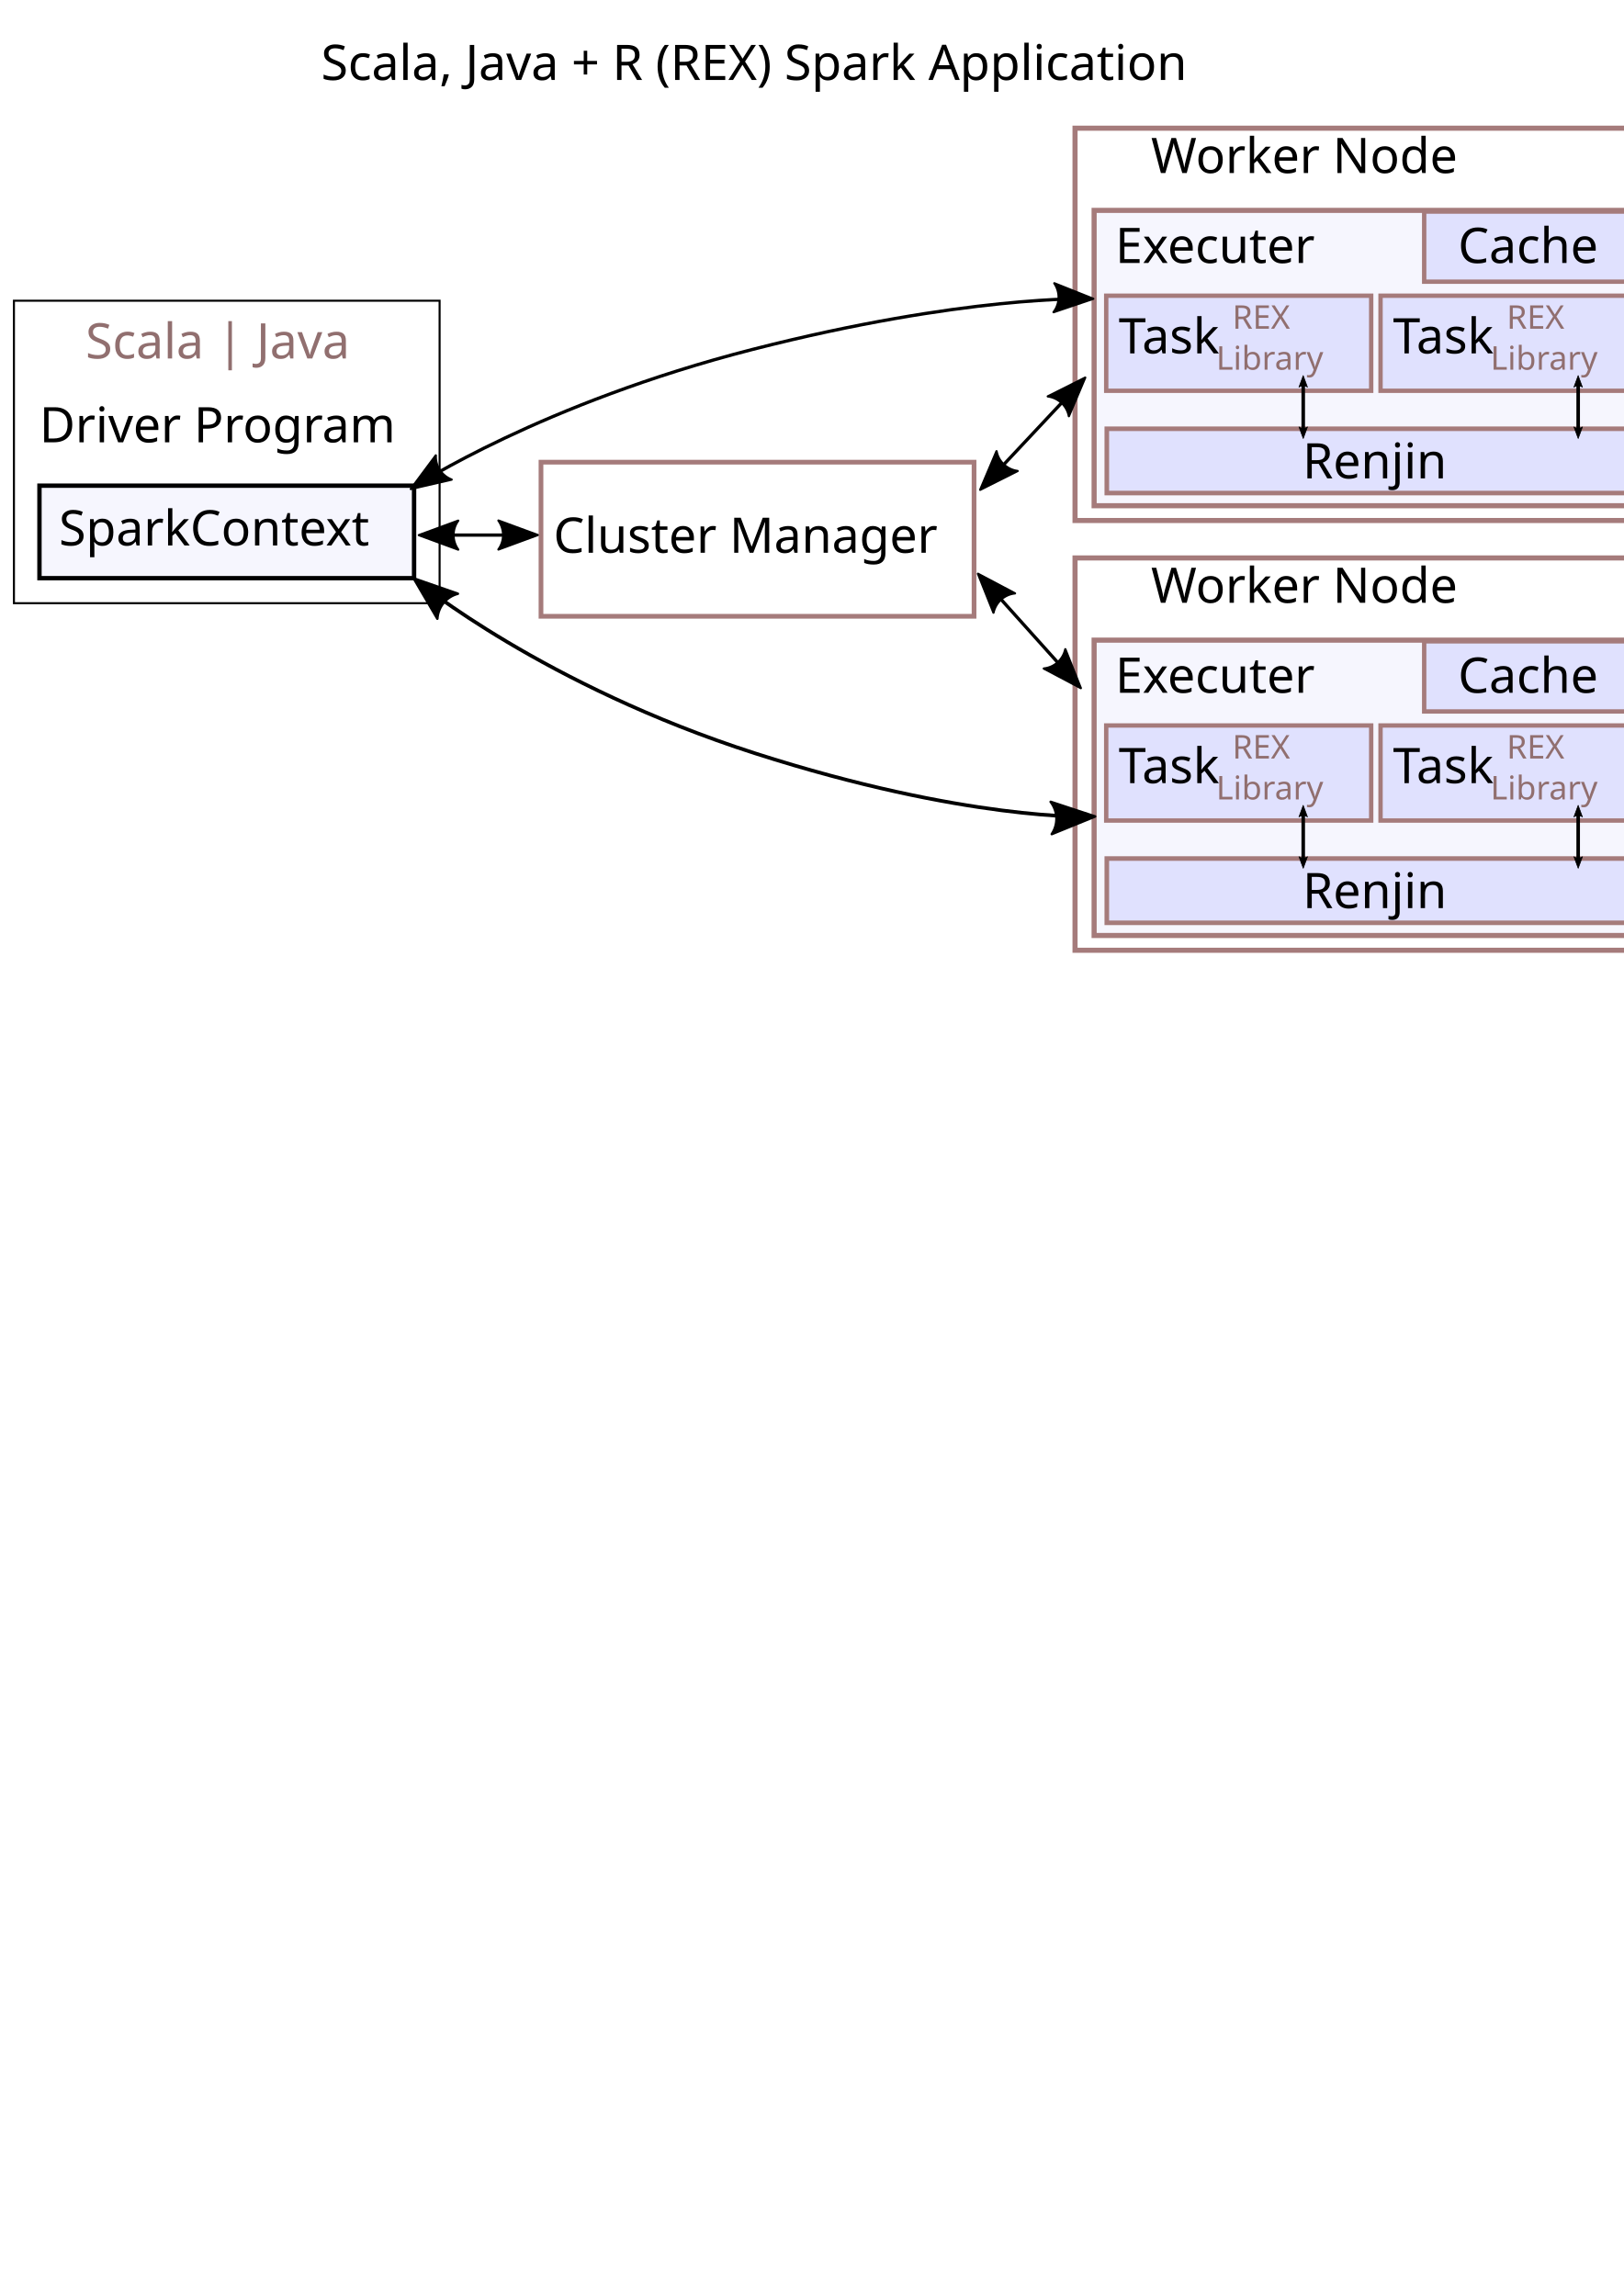
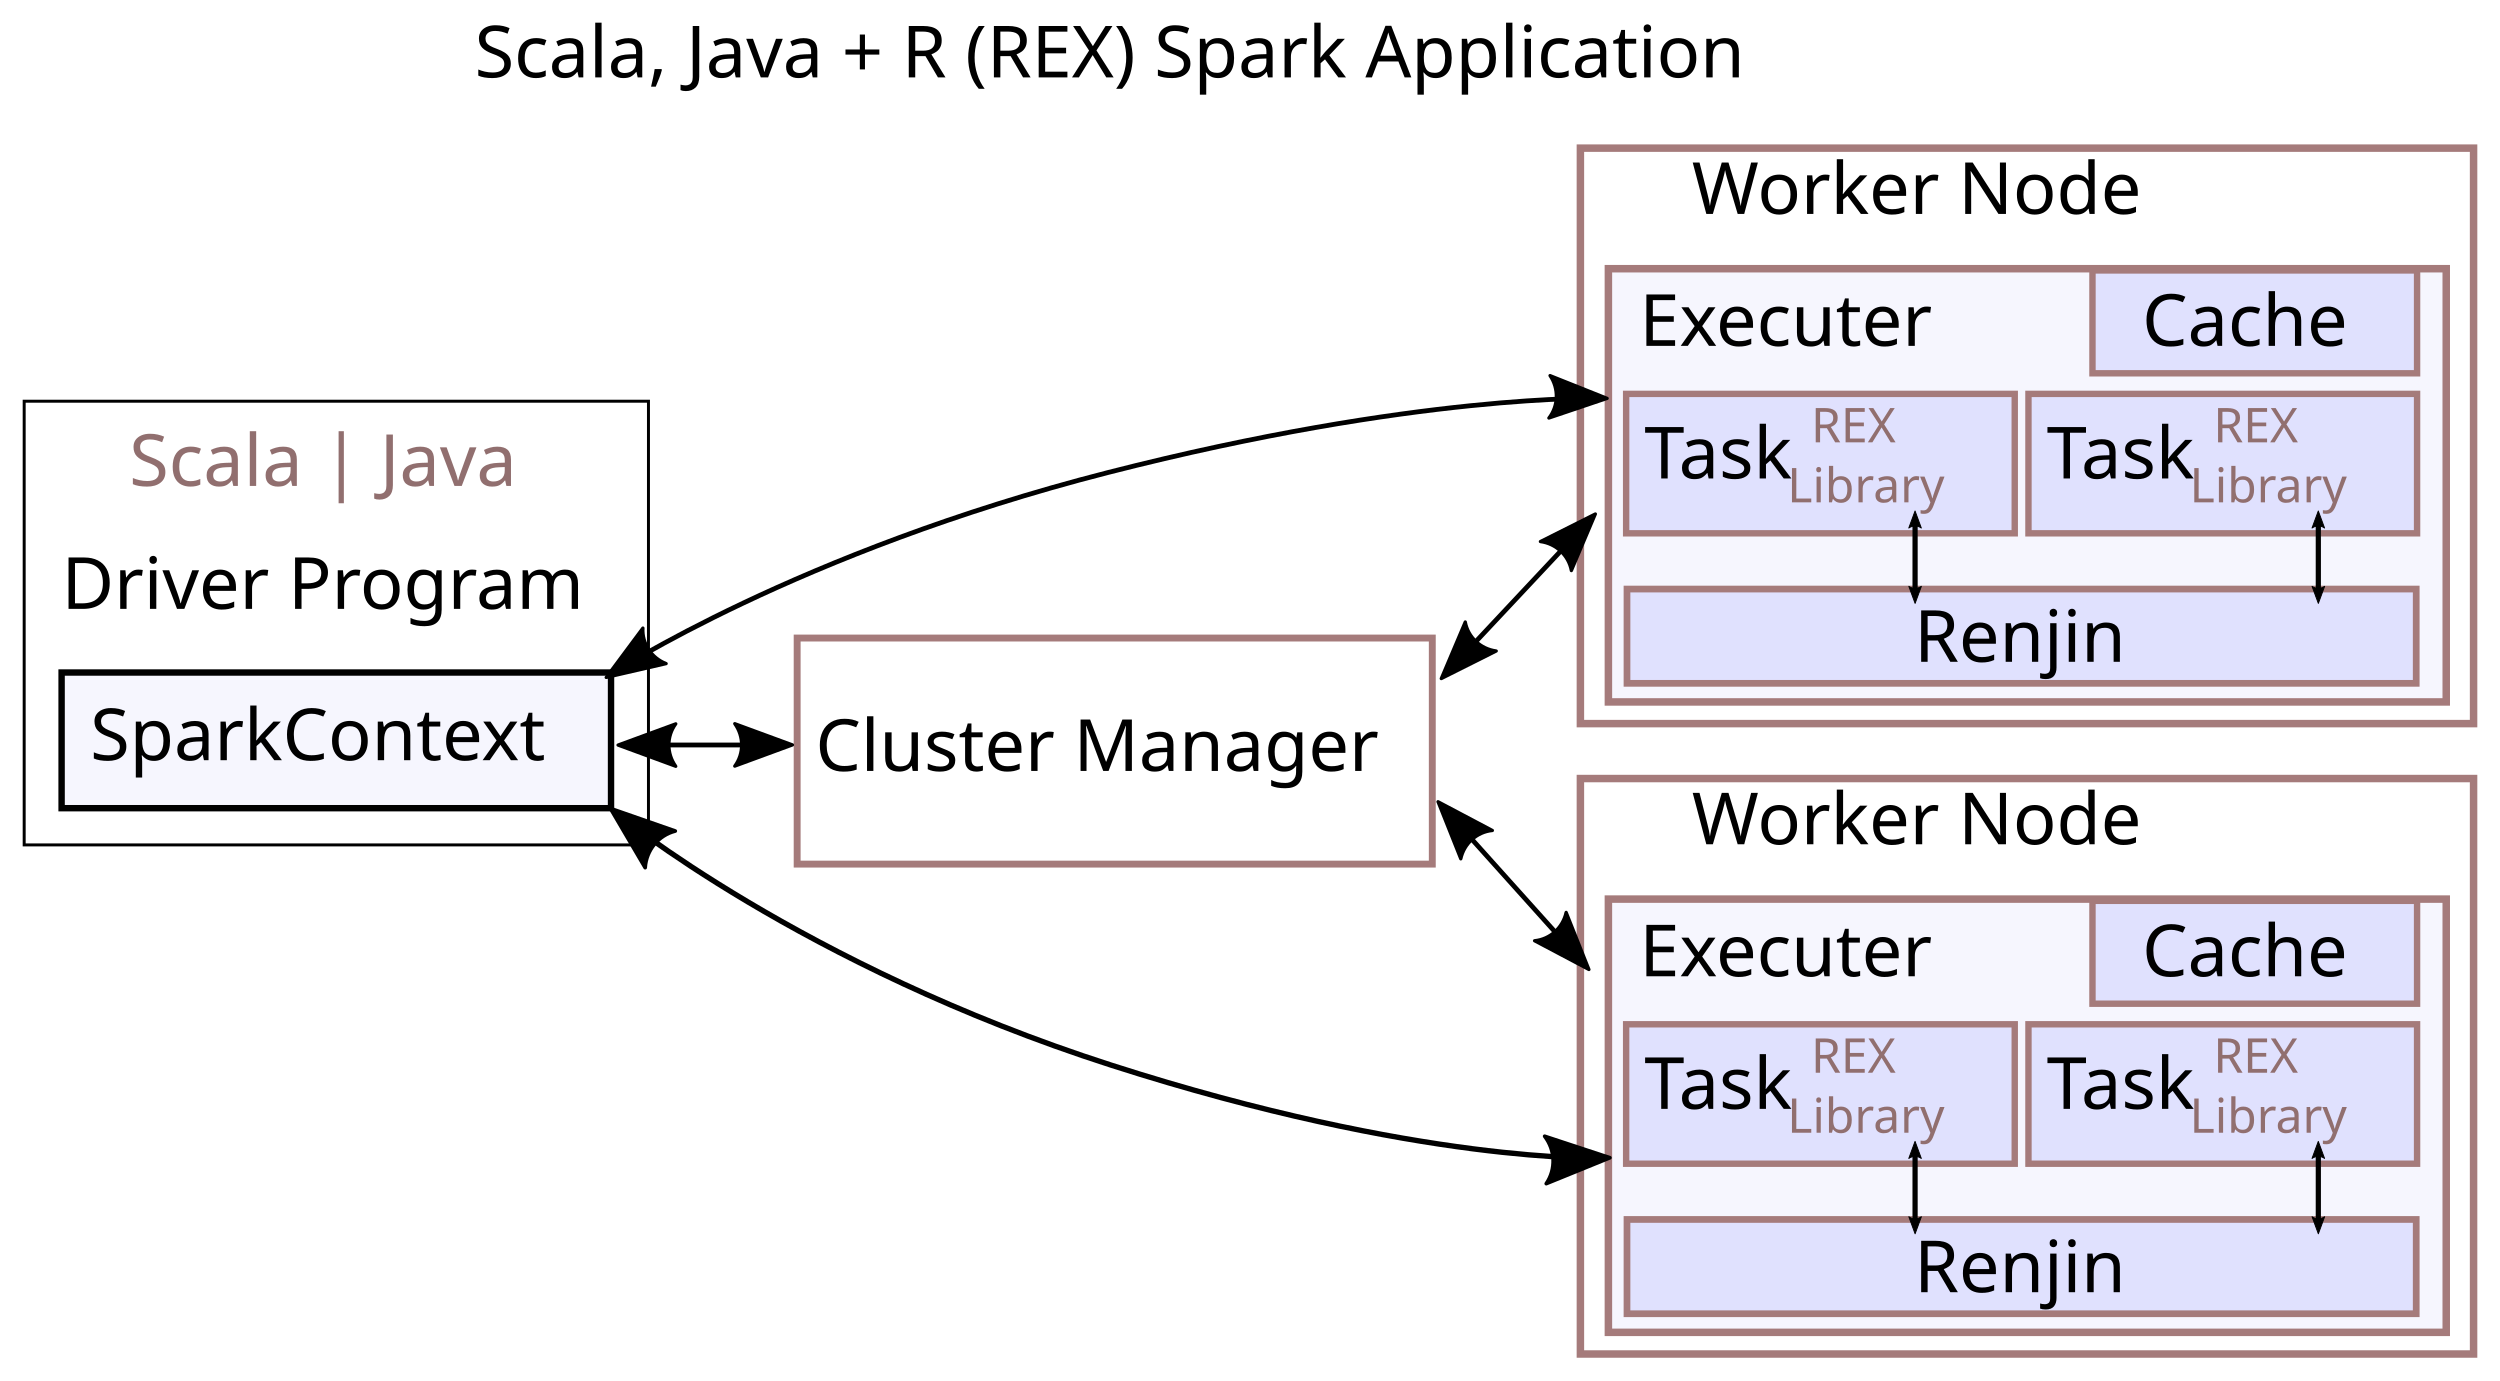
- <svg xmlns="http://www.w3.org/2000/svg" width="210mm" height="297mm" viewBox="0 0 744.094 1052.362" id="svg2" version="1.1">
+ <svg xmlns="http://www.w3.org/2000/svg" width="220.462mm" height="121.733mm" viewBox="0 0 781.163 431.338" id="svg2" version="1.1">
  <defs id="defs4">
-     <marker style="overflow:visible;" id="marker27650" refX="0.0" refY="0.0" orient="auto">
-       <path transform="scale(0.3) rotate(180) translate(-2.3,0)" d="M 8.719,4.034 L -2.207,0.016 L 8.719,-4.002 C 6.973,-1.63 6.983,1.616 8.719,4.034 z " style="fill-rule:evenodd;stroke-width:0.625;stroke-linejoin:round;stroke:#000000;stroke-opacity:1;fill:#000000;fill-opacity:1" id="path27652" />
+     <marker style="overflow:visible" id="marker27650" refX="0" refY="0" orient="auto">
+       <path transform="matrix(-0.3,0,0,-0.3,0.69,0)" d="M 8.719,4.034 -2.207,0.016 8.719,-4.002 c -1.745,2.372 -1.735,5.617 -6e-7,8.035 z" style="fill:#000000;fill-opacity:1;fill-rule:evenodd;stroke:#000000;stroke-width:0.625;stroke-linejoin:round;stroke-opacity:1" id="path27652" />
    </marker>
-     <marker style="overflow:visible" id="marker27514" refX="0.0" refY="0.0" orient="auto">
-       <path transform="scale(0.3) translate(-2.3,0)" d="M 8.719,4.034 L -2.207,0.016 L 8.719,-4.002 C 6.973,-1.63 6.983,1.616 8.719,4.034 z " style="fill-rule:evenodd;stroke-width:0.625;stroke-linejoin:round;stroke:#000000;stroke-opacity:1;fill:#000000;fill-opacity:1" id="path27516" />
+     <marker style="overflow:visible" id="marker27514" refX="0" refY="0" orient="auto">
+       <path transform="matrix(0.3,0,0,0.3,-0.69,0)" d="M 8.719,4.034 -2.207,0.016 8.719,-4.002 c -1.745,2.372 -1.735,5.617 -6e-7,8.035 z" style="fill:#000000;fill-opacity:1;fill-rule:evenodd;stroke:#000000;stroke-width:0.625;stroke-linejoin:round;stroke-opacity:1" id="path27516" />
    </marker>
-     <marker style="overflow:visible;" id="marker26246" refX="0.0" refY="0.0" orient="auto">
-       <path transform="scale(1.1) rotate(180) translate(1,0)" d="M 8.719,4.034 L -2.207,0.016 L 8.719,-4.002 C 6.973,-1.63 6.983,1.616 8.719,4.034 z " style="fill-rule:evenodd;stroke-width:0.625;stroke-linejoin:round;stroke:#000000;stroke-opacity:1;fill:#000000;fill-opacity:1" id="path26248" />
+     <marker style="overflow:visible" id="marker26246" refX="0" refY="0" orient="auto">
+       <path transform="matrix(-1.1,0,0,-1.1,-1.1,0)" d="M 8.719,4.034 -2.207,0.016 8.719,-4.002 c -1.745,2.372 -1.735,5.617 -6e-7,8.035 z" style="fill:#000000;fill-opacity:1;fill-rule:evenodd;stroke:#000000;stroke-width:0.625;stroke-linejoin:round;stroke-opacity:1" id="path26248" />
    </marker>
-     <marker style="overflow:visible" id="marker26110" refX="0.0" refY="0.0" orient="auto">
-       <path transform="scale(1.1) translate(1,0)" d="M 8.719,4.034 L -2.207,0.016 L 8.719,-4.002 C 6.973,-1.63 6.983,1.616 8.719,4.034 z " style="fill-rule:evenodd;stroke-width:0.625;stroke-linejoin:round;stroke:#000000;stroke-opacity:1;fill:#000000;fill-opacity:1" id="path26112" />
+     <marker style="overflow:visible" id="marker26110" refX="0" refY="0" orient="auto">
+       <path transform="matrix(1.1,0,0,1.1,1.1,0)" d="M 8.719,4.034 -2.207,0.016 8.719,-4.002 c -1.745,2.372 -1.735,5.617 -6e-7,8.035 z" style="fill:#000000;fill-opacity:1;fill-rule:evenodd;stroke:#000000;stroke-width:0.625;stroke-linejoin:round;stroke-opacity:1" id="path26112" />
    </marker>
-     <marker style="overflow:visible;" id="marker25222" refX="0.0" refY="0.0" orient="auto">
-       <path transform="scale(1.1) rotate(180) translate(1,0)" d="M 8.719,4.034 L -2.207,0.016 L 8.719,-4.002 C 6.973,-1.63 6.983,1.616 8.719,4.034 z " style="fill-rule:evenodd;stroke-width:0.625;stroke-linejoin:round;stroke:#000000;stroke-opacity:1;fill:#000000;fill-opacity:1" id="path25224" />
+     <marker style="overflow:visible" id="marker25222" refX="0" refY="0" orient="auto">
+       <path transform="matrix(-1.1,0,0,-1.1,-1.1,0)" d="M 8.719,4.034 -2.207,0.016 8.719,-4.002 c -1.745,2.372 -1.735,5.617 -6e-7,8.035 z" style="fill:#000000;fill-opacity:1;fill-rule:evenodd;stroke:#000000;stroke-width:0.625;stroke-linejoin:round;stroke-opacity:1" id="path25224" />
    </marker>
-     <marker style="overflow:visible" id="marker25098" refX="0.0" refY="0.0" orient="auto">
-       <path transform="scale(1.1) translate(1,0)" d="M 8.719,4.034 L -2.207,0.016 L 8.719,-4.002 C 6.973,-1.63 6.983,1.616 8.719,4.034 z " style="fill-rule:evenodd;stroke-width:0.625;stroke-linejoin:round;stroke:#000000;stroke-opacity:1;fill:#000000;fill-opacity:1" id="path25100" />
+     <marker style="overflow:visible" id="marker25098" refX="0" refY="0" orient="auto">
+       <path transform="matrix(1.1,0,0,1.1,1.1,0)" d="M 8.719,4.034 -2.207,0.016 8.719,-4.002 c -1.745,2.372 -1.735,5.617 -6e-7,8.035 z" style="fill:#000000;fill-opacity:1;fill-rule:evenodd;stroke:#000000;stroke-width:0.625;stroke-linejoin:round;stroke-opacity:1" id="path25100" />
    </marker>
-     <marker orient="auto" refY="0.0" refX="0.0" id="marker17070" style="overflow:visible;">
-       <path id="path17072" style="fill-rule:evenodd;stroke-width:0.625;stroke-linejoin:round;stroke:#000000;stroke-opacity:1;fill:#000000;fill-opacity:1" d="M 8.719,4.034 L -2.207,0.016 L 8.719,-4.002 C 6.973,-1.63 6.983,1.616 8.719,4.034 z " transform="scale(1.1) rotate(180) translate(1,0)" />
+     <marker orient="auto" refY="0" refX="0" id="marker17070" style="overflow:visible">
+       <path id="path17072" style="fill:#000000;fill-opacity:1;fill-rule:evenodd;stroke:#000000;stroke-width:0.625;stroke-linejoin:round;stroke-opacity:1" d="M 8.719,4.034 -2.207,0.016 8.719,-4.002 c -1.745,2.372 -1.735,5.617 -6e-7,8.035 z" transform="matrix(-1.1,0,0,-1.1,-1.1,0)" />
    </marker>
-     <marker orient="auto" refY="0.0" refX="0.0" id="marker16958" style="overflow:visible">
-       <path id="path16960" style="fill-rule:evenodd;stroke-width:0.625;stroke-linejoin:round;stroke:#000000;stroke-opacity:1;fill:#000000;fill-opacity:1" d="M 8.719,4.034 L -2.207,0.016 L 8.719,-4.002 C 6.973,-1.63 6.983,1.616 8.719,4.034 z " transform="scale(1.1) translate(1,0)" />
+     <marker orient="auto" refY="0" refX="0" id="marker16958" style="overflow:visible">
+       <path id="path16960" style="fill:#000000;fill-opacity:1;fill-rule:evenodd;stroke:#000000;stroke-width:0.625;stroke-linejoin:round;stroke-opacity:1" d="M 8.719,4.034 -2.207,0.016 8.719,-4.002 c -1.745,2.372 -1.735,5.617 -6e-7,8.035 z" transform="matrix(1.1,0,0,1.1,1.1,0)" />
    </marker>
-     <marker style="overflow:visible;" id="marker15638" refX="0.0" refY="0.0" orient="auto">
-       <path transform="scale(1.1) rotate(180) translate(1,0)" d="M 8.719,4.034 L -2.207,0.016 L 8.719,-4.002 C 6.973,-1.63 6.983,1.616 8.719,4.034 z " style="fill-rule:evenodd;stroke-width:0.625;stroke-linejoin:round;stroke:#000000;stroke-opacity:1;fill:#000000;fill-opacity:1" id="path15640" />
+     <marker style="overflow:visible" id="marker15638" refX="0" refY="0" orient="auto">
+       <path transform="matrix(-1.1,0,0,-1.1,-1.1,0)" d="M 8.719,4.034 -2.207,0.016 8.719,-4.002 c -1.745,2.372 -1.735,5.617 -6e-7,8.035 z" style="fill:#000000;fill-opacity:1;fill-rule:evenodd;stroke:#000000;stroke-width:0.625;stroke-linejoin:round;stroke-opacity:1" id="path15640" />
    </marker>
-     <marker style="overflow:visible" id="marker15538" refX="0.0" refY="0.0" orient="auto">
-       <path transform="scale(1.1) translate(1,0)" d="M 8.719,4.034 L -2.207,0.016 L 8.719,-4.002 C 6.973,-1.63 6.983,1.616 8.719,4.034 z " style="fill-rule:evenodd;stroke-width:0.625;stroke-linejoin:round;stroke:#000000;stroke-opacity:1;fill:#000000;fill-opacity:1" id="path15540" />
+     <marker style="overflow:visible" id="marker15538" refX="0" refY="0" orient="auto">
+       <path transform="matrix(1.1,0,0,1.1,1.1,0)" d="M 8.719,4.034 -2.207,0.016 8.719,-4.002 c -1.745,2.372 -1.735,5.617 -6e-7,8.035 z" style="fill:#000000;fill-opacity:1;fill-rule:evenodd;stroke:#000000;stroke-width:0.625;stroke-linejoin:round;stroke-opacity:1" id="path15540" />
    </marker>
-     <marker orient="auto" refY="0.0" refX="0.0" id="Arrow2Lend" style="overflow:visible;">
-       <path id="path8233" style="fill-rule:evenodd;stroke-width:0.625;stroke-linejoin:round;stroke:#000000;stroke-opacity:1;fill:#000000;fill-opacity:1" d="M 8.719,4.034 L -2.207,0.016 L 8.719,-4.002 C 6.973,-1.63 6.983,1.616 8.719,4.034 z " transform="scale(1.1) rotate(180) translate(1,0)" />
+     <marker orient="auto" refY="0" refX="0" id="Arrow2Lend" style="overflow:visible">
+       <path id="path8233" style="fill:#000000;fill-opacity:1;fill-rule:evenodd;stroke:#000000;stroke-width:0.625;stroke-linejoin:round;stroke-opacity:1" d="M 8.719,4.034 -2.207,0.016 8.719,-4.002 c -1.745,2.372 -1.735,5.617 -6e-7,8.035 z" transform="matrix(-1.1,0,0,-1.1,-1.1,0)" />
    </marker>
-     <marker orient="auto" refY="0.0" refX="0.0" id="Arrow2Lstart" style="overflow:visible">
-       <path id="path8230" style="fill-rule:evenodd;stroke-width:0.625;stroke-linejoin:round;stroke:#000000;stroke-opacity:1;fill:#000000;fill-opacity:1" d="M 8.719,4.034 L -2.207,0.016 L 8.719,-4.002 C 6.973,-1.63 6.983,1.616 8.719,4.034 z " transform="scale(1.1) translate(1,0)" />
+     <marker orient="auto" refY="0" refX="0" id="Arrow2Lstart" style="overflow:visible">
+       <path id="path8230" style="fill:#000000;fill-opacity:1;fill-rule:evenodd;stroke:#000000;stroke-width:0.625;stroke-linejoin:round;stroke-opacity:1" d="M 8.719,4.034 -2.207,0.016 8.719,-4.002 c -1.745,2.372 -1.735,5.617 -6e-7,8.035 z" transform="matrix(1.1,0,0,1.1,1.1,0)" />
    </marker>
-     <marker orient="auto" refY="0.0" refX="0.0" id="Arrow2Send" style="overflow:visible;">
-       <path id="path8245" style="fill-rule:evenodd;stroke-width:0.625;stroke-linejoin:round;" d="M 8.719,4.034 L -2.207,0.016 L 8.719,-4.002 C 6.973,-1.63 6.983,1.616 8.719,4.034 z " transform="scale(0.3) rotate(180) translate(-2.3,0)" />
+     <marker orient="auto" refY="0" refX="0" id="Arrow2Send" style="overflow:visible">
+       <path id="path8245" style="fill-rule:evenodd;stroke-width:0.625;stroke-linejoin:round" d="M 8.719,4.034 -2.207,0.016 8.719,-4.002 c -1.745,2.372 -1.735,5.617 -6e-7,8.035 z" transform="matrix(-0.3,0,0,-0.3,0.69,0)" />
    </marker>
-     <marker orient="auto" refY="0.0" refX="0.0" id="Arrow2Sstart" style="overflow:visible">
-       <path id="path8242" style="fill-rule:evenodd;stroke-width:0.625;stroke-linejoin:round" d="M 8.719,4.034 L -2.207,0.016 L 8.719,-4.002 C 6.973,-1.63 6.983,1.616 8.719,4.034 z " transform="scale(0.3) translate(-2.3,0)" />
+     <marker orient="auto" refY="0" refX="0" id="Arrow2Sstart" style="overflow:visible">
+       <path id="path8242" style="fill-rule:evenodd;stroke-width:0.625;stroke-linejoin:round" d="M 8.719,4.034 -2.207,0.016 8.719,-4.002 c -1.745,2.372 -1.735,5.617 -6e-7,8.035 z" transform="matrix(0.3,0,0,0.3,-0.69,0)" />
    </marker>
-     <marker orient="auto" refY="0.0" refX="0.0" id="marker10686" style="overflow:visible;">
-       <path id="path10688" style="fill-rule:evenodd;stroke-width:0.625;stroke-linejoin:round;stroke:#000000;stroke-opacity:1;fill:#000000;fill-opacity:1" d="M 8.719,4.034 L -2.207,0.016 L 8.719,-4.002 C 6.973,-1.63 6.983,1.616 8.719,4.034 z " transform="scale(0.3) rotate(180) translate(-2.3,0)" />
+     <marker orient="auto" refY="0" refX="0" id="marker10686" style="overflow:visible">
+       <path id="path10688" style="fill:#000000;fill-opacity:1;fill-rule:evenodd;stroke:#000000;stroke-width:0.625;stroke-linejoin:round;stroke-opacity:1" d="M 8.719,4.034 -2.207,0.016 8.719,-4.002 c -1.745,2.372 -1.735,5.617 -6e-7,8.035 z" transform="matrix(-0.3,0,0,-0.3,0.69,0)" />
    </marker>
-     <marker orient="auto" refY="0.0" refX="0.0" id="marker10622" style="overflow:visible">
-       <path id="path10624" style="fill-rule:evenodd;stroke-width:0.625;stroke-linejoin:round;stroke:#000000;stroke-opacity:1;fill:#000000;fill-opacity:1" d="M 8.719,4.034 L -2.207,0.016 L 8.719,-4.002 C 6.973,-1.63 6.983,1.616 8.719,4.034 z " transform="scale(0.3) translate(-2.3,0)" />
+     <marker orient="auto" refY="0" refX="0" id="marker10622" style="overflow:visible">
+       <path id="path10624" style="fill:#000000;fill-opacity:1;fill-rule:evenodd;stroke:#000000;stroke-width:0.625;stroke-linejoin:round;stroke-opacity:1" d="M 8.719,4.034 -2.207,0.016 8.719,-4.002 c -1.745,2.372 -1.735,5.617 -6e-7,8.035 z" transform="matrix(0.3,0,0,0.3,-0.69,0)" />
    </marker>
-     <marker style="overflow:visible;" id="marker8882" refX="0.0" refY="0.0" orient="auto">
-       <path transform="scale(0.3) rotate(180) translate(-2.3,0)" d="M 8.719,4.034 L -2.207,0.016 L 8.719,-4.002 C 6.973,-1.63 6.983,1.616 8.719,4.034 z " style="fill-rule:evenodd;stroke-width:0.625;stroke-linejoin:round;stroke:#000000;stroke-opacity:1;fill:#000000;fill-opacity:1" id="path8884" />
+     <marker style="overflow:visible" id="marker8882" refX="0" refY="0" orient="auto">
+       <path transform="matrix(-0.3,0,0,-0.3,0.69,0)" d="M 8.719,4.034 -2.207,0.016 8.719,-4.002 c -1.745,2.372 -1.735,5.617 -6e-7,8.035 z" style="fill:#000000;fill-opacity:1;fill-rule:evenodd;stroke:#000000;stroke-width:0.625;stroke-linejoin:round;stroke-opacity:1" id="path8884" />
    </marker>
-     <marker style="overflow:visible" id="marker8830" refX="0.0" refY="0.0" orient="auto">
-       <path transform="scale(0.3) translate(-2.3,0)" d="M 8.719,4.034 L -2.207,0.016 L 8.719,-4.002 C 6.973,-1.63 6.983,1.616 8.719,4.034 z " style="fill-rule:evenodd;stroke-width:0.625;stroke-linejoin:round;stroke:#000000;stroke-opacity:1;fill:#000000;fill-opacity:1" id="path8832" />
+     <marker style="overflow:visible" id="marker8830" refX="0" refY="0" orient="auto">
+       <path transform="matrix(0.3,0,0,0.3,-0.69,0)" d="M 8.719,4.034 -2.207,0.016 8.719,-4.002 c -1.745,2.372 -1.735,5.617 -6e-7,8.035 z" style="fill:#000000;fill-opacity:1;fill-rule:evenodd;stroke:#000000;stroke-width:0.625;stroke-linejoin:round;stroke-opacity:1" id="path8832" />
    </marker>
-     <marker orient="auto" refY="0.0" refX="0.0" id="Arrow2Mend" style="overflow:visible;">
-       <path id="path8239" style="fill-rule:evenodd;stroke-width:0.625;stroke-linejoin:round;stroke:#000000;stroke-opacity:1;fill:#000000;fill-opacity:1" d="M 8.719,4.034 L -2.207,0.016 L 8.719,-4.002 C 6.973,-1.63 6.983,1.616 8.719,4.034 z " transform="scale(0.6) rotate(180) translate(0,0)" />
+     <marker orient="auto" refY="0" refX="0" id="Arrow2Mend" style="overflow:visible">
+       <path id="path8239" style="fill:#000000;fill-opacity:1;fill-rule:evenodd;stroke:#000000;stroke-width:0.625;stroke-linejoin:round;stroke-opacity:1" d="M 8.719,4.034 -2.207,0.016 8.719,-4.002 c -1.745,2.372 -1.735,5.617 -6e-7,8.035 z" transform="scale(-0.6,-0.6)" />
    </marker>
-     <marker orient="auto" refY="0.0" refX="0.0" id="Arrow2Mstart" style="overflow:visible">
-       <path id="path8236" style="fill-rule:evenodd;stroke-width:0.625;stroke-linejoin:round;stroke:#000000;stroke-opacity:1;fill:#000000;fill-opacity:1" d="M 8.719,4.034 L -2.207,0.016 L 8.719,-4.002 C 6.973,-1.63 6.983,1.616 8.719,4.034 z " transform="scale(0.6) translate(0,0)" />
+     <marker orient="auto" refY="0" refX="0" id="Arrow2Mstart" style="overflow:visible">
+       <path id="path8236" style="fill:#000000;fill-opacity:1;fill-rule:evenodd;stroke:#000000;stroke-width:0.625;stroke-linejoin:round;stroke-opacity:1" d="M 8.719,4.034 -2.207,0.016 8.719,-4.002 c -1.745,2.372 -1.735,5.617 -6e-7,8.035 z" transform="scale(0.6,0.6)" />
    </marker>
-     <marker orient="auto" refY="0.0" refX="0.0" id="Arrow1Lend" style="overflow:visible;">
-       <path id="path8215" d="M 0.0,0.0 L 5.0,-5.0 L -12.5,0.0 L 5.0,5.0 L 0.0,0.0 z " style="fill-rule:evenodd;stroke:#000000;stroke-width:1pt;stroke-opacity:1;fill:#000000;fill-opacity:1" transform="scale(0.8) rotate(180) translate(12.5,0)" />
+     <marker orient="auto" refY="0" refX="0" id="Arrow1Lend" style="overflow:visible">
+       <path id="path8215" d="M 0,0 5,-5 -12.5,0 5,5 0,0 Z" style="fill:#000000;fill-opacity:1;fill-rule:evenodd;stroke:#000000;stroke-width:1pt;stroke-opacity:1" transform="matrix(-0.8,0,0,-0.8,-10,0)" />
    </marker>
-     <marker orient="auto" refY="0.0" refX="0.0" id="Arrow1Lstart" style="overflow:visible">
-       <path id="path8212" d="M 0.0,0.0 L 5.0,-5.0 L -12.5,0.0 L 5.0,5.0 L 0.0,0.0 z " style="fill-rule:evenodd;stroke:#000000;stroke-width:1pt;stroke-opacity:1;fill:#000000;fill-opacity:1" transform="scale(0.8) translate(12.5,0)" />
+     <marker orient="auto" refY="0" refX="0" id="Arrow1Lstart" style="overflow:visible">
+       <path id="path8212" d="M 0,0 5,-5 -12.5,0 5,5 0,0 Z" style="fill:#000000;fill-opacity:1;fill-rule:evenodd;stroke:#000000;stroke-width:1pt;stroke-opacity:1" transform="matrix(0.8,0,0,0.8,10,0)" />
    </marker>
  </defs>
-   <g id="layer1">
+   <g id="layer1" transform="translate(1.165228,-12.46658)">
    <g id="g27862">
      <rect y="137.832" x="6.387" height="138.64" width="195.069" id="rect8086" style="opacity:1;fill:none;fill-opacity:1;stroke:#000000;stroke-width:0.931;stroke-miterlimit:4;stroke-dasharray:none;stroke-dashoffset:0;stroke-opacity:1" />
      <text id="text8088" y="164.295" x="39.212" style="font-style:normal;font-variant:normal;font-weight:normal;font-stretch:normal;font-size:22.5px;line-height:125%;font-family:Sans;-inkscape-font-specification:'Sans, Normal';text-align:start;letter-spacing:0px;word-spacing:0px;writing-mode:lr-tb;text-anchor:start;fill:#916f6f;fill-opacity:1;stroke:none;stroke-width:1px;stroke-linecap:butt;stroke-linejoin:miter;stroke-opacity:1" xml:space="preserve">
        <tspan y="164.295" x="39.212" id="tspan8090">Scala | Java</tspan>
      </text>
      <text xml:space="preserve" style="font-style:normal;font-variant:normal;font-weight:normal;font-stretch:normal;font-size:22.5px;line-height:125%;font-family:Sans;-inkscape-font-specification:'Sans, Normal';text-align:start;letter-spacing:0px;word-spacing:0px;writing-mode:lr-tb;text-anchor:start;fill:#000000;fill-opacity:1;stroke:none;stroke-width:1px;stroke-linecap:butt;stroke-linejoin:miter;stroke-opacity:1" x="18.063" y="202.724" id="text8092">
        <tspan id="tspan8094" x="18.063" y="202.724">Driver Program</tspan>
      </text>
      <rect y="222.606" x="18.082" height="42.393" width="171.678" id="rect8096" style="opacity:1;fill:#e0e1fe;fill-opacity:0.294;stroke:#000000;stroke-width:2;stroke-miterlimit:4;stroke-dasharray:none;stroke-dashoffset:0;stroke-opacity:1" />
      <text id="text8098" y="250.009" x="27.012" style="font-style:normal;font-variant:normal;font-weight:normal;font-stretch:normal;font-size:22.5px;line-height:125%;font-family:Sans;-inkscape-font-specification:'Sans, Normal';text-align:start;letter-spacing:0px;word-spacing:0px;writing-mode:lr-tb;text-anchor:start;fill:#000000;fill-opacity:1;stroke:none;stroke-width:1px;stroke-linecap:butt;stroke-linejoin:miter;stroke-opacity:1" xml:space="preserve">
        <tspan y="250.009" x="27.012" id="tspan8100">SparkContext</tspan>
      </text>
      <rect y="211.833" x="247.918" height="70.639" width="198.457" id="rect8110" style="opacity:1;fill:none;fill-opacity:1;stroke:#a57b7b;stroke-width:2.156;stroke-miterlimit:4;stroke-dasharray:none;stroke-dashoffset:0;stroke-opacity:1" />
      <text id="text8112" y="253.36" x="253.626" style="font-style:normal;font-variant:normal;font-weight:normal;font-stretch:normal;font-size:22.5px;line-height:125%;font-family:Sans;-inkscape-font-specification:'Sans, Normal';text-align:start;letter-spacing:0px;word-spacing:0px;writing-mode:lr-tb;text-anchor:start;fill:#000000;fill-opacity:1;stroke:none;stroke-width:2;stroke-linecap:butt;stroke-linejoin:miter;stroke-miterlimit:4;stroke-dasharray:none;stroke-opacity:1" xml:space="preserve">
        <tspan y="253.36" x="253.626" id="tspan8114">Cluster Manager</tspan>
      </text>
      <rect y="58.755" x="492.654" height="179.816" width="279.089" id="rect8116" style="opacity:1;fill:none;fill-opacity:1;stroke:#a57b7b;stroke-width:2.336;stroke-miterlimit:4;stroke-dasharray:none;stroke-dashoffset:0;stroke-opacity:1" />
      <text id="text8132" y="79.301" x="527.486" style="font-style:normal;font-variant:normal;font-weight:normal;font-stretch:normal;font-size:22.5px;line-height:125%;font-family:Sans;-inkscape-font-specification:'Sans, Normal';text-align:start;letter-spacing:0px;word-spacing:0px;writing-mode:lr-tb;text-anchor:start;fill:#000000;fill-opacity:1;stroke:none;stroke-width:1px;stroke-linecap:butt;stroke-linejoin:miter;stroke-opacity:1" xml:space="preserve">
        <tspan y="79.301" x="527.486" id="tspan8134">Worker Node</tspan>
      </text>
      <rect y="96.426" x="501.401" height="135.372" width="261.8" id="rect8118" style="opacity:1;fill:#e0e1fe;fill-opacity:0.294;stroke:#a57b7b;stroke-width:2.343;stroke-miterlimit:4;stroke-dasharray:none;stroke-dashoffset:0;stroke-opacity:1" />
      <rect y="96.969" x="652.659" height="32.143" width="101.429" id="rect8120" style="opacity:1;fill:#e0e1fe;fill-opacity:1;stroke:#a57b7b;stroke-width:2;stroke-miterlimit:4;stroke-dasharray:none;stroke-dashoffset:0;stroke-opacity:1" />
      <rect style="opacity:1;fill:#e0e1fe;fill-opacity:1;stroke:#a57b7b;stroke-width:2.1;stroke-miterlimit:4;stroke-dasharray:none;stroke-dashoffset:0;stroke-opacity:1" id="rect8126" width="246.604" height="29.461" x="507.214" y="196.524" />
      <text id="text8128" y="219.255" x="596.944" style="font-style:normal;font-variant:normal;font-weight:normal;font-stretch:normal;font-size:22.5px;line-height:125%;font-family:Sans;-inkscape-font-specification:'Sans, Normal';text-align:start;letter-spacing:0px;word-spacing:0px;writing-mode:lr-tb;text-anchor:start;fill:#000000;fill-opacity:1;stroke:none;stroke-width:1px;stroke-linecap:butt;stroke-linejoin:miter;stroke-opacity:1" xml:space="preserve">
        <tspan y="219.255" x="596.944" id="tspan8130">Renjin</tspan>
      </text>
      <text id="text8136" y="120.541" x="511.087" style="font-style:normal;font-variant:normal;font-weight:normal;font-stretch:normal;font-size:22.5px;line-height:125%;font-family:Sans;-inkscape-font-specification:'Sans, Normal';text-align:start;letter-spacing:0px;word-spacing:0px;writing-mode:lr-tb;text-anchor:start;fill:#000000;fill-opacity:1;stroke:none;stroke-width:1px;stroke-linecap:butt;stroke-linejoin:miter;stroke-opacity:1" xml:space="preserve">
        <tspan y="120.541" x="511.087" id="tspan8138">Executer</tspan>
      </text>
      <text id="text8140" y="120.541" x="668.167" style="font-style:normal;font-variant:normal;font-weight:normal;font-stretch:normal;font-size:22.5px;line-height:125%;font-family:Sans;-inkscape-font-specification:'Sans, Normal';text-align:start;letter-spacing:0px;word-spacing:0px;writing-mode:lr-tb;text-anchor:start;fill:#000000;fill-opacity:1;stroke:none;stroke-width:1px;stroke-linecap:butt;stroke-linejoin:miter;stroke-opacity:1" xml:space="preserve">
        <tspan y="120.541" x="668.167" id="tspan8142">Cache</tspan>
      </text>
      <rect y="135.541" x="632.659" height="43.571" width="121.429" id="rect8122" style="opacity:1;fill:#e0e1fe;fill-opacity:1;stroke:#a57b7b;stroke-width:2;stroke-miterlimit:4;stroke-dasharray:none;stroke-dashoffset:0;stroke-opacity:1" />
      <text id="text8144" y="161.969" x="638.373" style="font-style:normal;font-variant:normal;font-weight:normal;font-stretch:normal;font-size:22.5px;line-height:125%;font-family:Sans;-inkscape-font-specification:'Sans, Normal';text-align:start;letter-spacing:0px;word-spacing:0px;writing-mode:lr-tb;text-anchor:start;fill:#000000;fill-opacity:1;stroke:none;stroke-width:1px;stroke-linecap:butt;stroke-linejoin:miter;stroke-opacity:1" xml:space="preserve">
        <tspan y="161.969" x="638.373" id="tspan8146">Task</tspan>
      </text>
      <text id="text8164" y="150.683" x="721.23" style="font-style:normal;font-variant:normal;font-weight:normal;font-stretch:normal;font-size:15px;line-height:125%;font-family:Sans;-inkscape-font-specification:'Sans, Normal';text-align:center;letter-spacing:0px;word-spacing:0px;writing-mode:lr-tb;text-anchor:middle;fill:#916f6f;fill-opacity:1;stroke:none;stroke-width:1px;stroke-linecap:butt;stroke-linejoin:miter;stroke-opacity:1" xml:space="preserve">
        <tspan y="150.683" x="721.23" id="tspan8166">REX</tspan>
        <tspan id="tspan8168" y="169.433" x="721.23">Library</tspan>
      </text>
      <rect style="opacity:1;fill:#e0e1fe;fill-opacity:1;stroke:#a57b7b;stroke-width:2;stroke-miterlimit:4;stroke-dasharray:none;stroke-dashoffset:0;stroke-opacity:1" id="rect8180" width="121.429" height="43.571" x="506.944" y="135.541" />
      <text xml:space="preserve" style="font-style:normal;font-variant:normal;font-weight:normal;font-stretch:normal;font-size:22.5px;line-height:125%;font-family:Sans;-inkscape-font-specification:'Sans, Normal';text-align:start;letter-spacing:0px;word-spacing:0px;writing-mode:lr-tb;text-anchor:start;fill:#000000;fill-opacity:1;stroke:none;stroke-width:1px;stroke-linecap:butt;stroke-linejoin:miter;stroke-opacity:1" x="512.658" y="161.969" id="text8182">
        <tspan id="tspan8184" x="512.658" y="161.969">Task</tspan>
      </text>
      <text xml:space="preserve" style="font-style:normal;font-variant:normal;font-weight:normal;font-stretch:normal;font-size:15px;line-height:125%;font-family:Sans;-inkscape-font-specification:'Sans, Normal';text-align:center;letter-spacing:0px;word-spacing:0px;writing-mode:lr-tb;text-anchor:middle;fill:#916f6f;fill-opacity:1;stroke:none;stroke-width:1px;stroke-linecap:butt;stroke-linejoin:miter;stroke-opacity:1" x="595.516" y="150.683" id="text8186">
        <tspan id="tspan8188" x="595.516" y="150.683">REX</tspan>
        <tspan x="595.516" y="169.433" id="tspan8190">Library</tspan>
      </text>
      <path style="fill:#000000;fill-rule:evenodd;stroke:#000000;stroke-width:1.623;stroke-linecap:butt;stroke-linejoin:miter;stroke-miterlimit:4;stroke-dasharray:none;stroke-opacity:1;marker-start:url(#marker8830);marker-end:url(#marker8882)" d="m 597.23,174.333 0,24.471" id="path8828" />
      <path id="path10620" d="m 723.23,174.333 0,24.471" style="fill:#000000;fill-rule:evenodd;stroke:#000000;stroke-width:1.623;stroke-linecap:butt;stroke-linejoin:miter;stroke-miterlimit:4;stroke-dasharray:none;stroke-opacity:1;marker-start:url(#marker27514);marker-end:url(#marker27650)" />
      <rect style="opacity:1;fill:none;fill-opacity:1;stroke:#a57b7b;stroke-width:2.336;stroke-miterlimit:4;stroke-dasharray:none;stroke-dashoffset:0;stroke-opacity:1" id="rect11552" width="279.089" height="179.816" x="492.654" y="255.734" />
      <text xml:space="preserve" style="font-style:normal;font-variant:normal;font-weight:normal;font-stretch:normal;font-size:22.5px;line-height:125%;font-family:Sans;-inkscape-font-specification:'Sans, Normal';text-align:start;letter-spacing:0px;word-spacing:0px;writing-mode:lr-tb;text-anchor:start;fill:#000000;fill-opacity:1;stroke:none;stroke-width:1px;stroke-linecap:butt;stroke-linejoin:miter;stroke-opacity:1" x="527.486" y="276.28" id="text11554">
        <tspan id="tspan11556" x="527.486" y="276.28">Worker Node</tspan>
      </text>
      <rect style="opacity:1;fill:#e0e1fe;fill-opacity:0.294;stroke:#a57b7b;stroke-width:2.343;stroke-miterlimit:4;stroke-dasharray:none;stroke-dashoffset:0;stroke-opacity:1" id="rect11560" width="261.8" height="135.372" x="501.401" y="293.406" />
      <rect style="opacity:1;fill:#e0e1fe;fill-opacity:1;stroke:#a57b7b;stroke-width:2;stroke-miterlimit:4;stroke-dasharray:none;stroke-dashoffset:0;stroke-opacity:1" id="rect11562" width="101.429" height="32.143" x="652.659" y="293.949" />
      <rect y="393.504" x="507.214" height="29.461" width="246.604" id="rect11564" style="opacity:1;fill:#e0e1fe;fill-opacity:1;stroke:#a57b7b;stroke-width:2.1;stroke-miterlimit:4;stroke-dasharray:none;stroke-dashoffset:0;stroke-opacity:1" />
      <text xml:space="preserve" style="font-style:normal;font-variant:normal;font-weight:normal;font-stretch:normal;font-size:22.5px;line-height:125%;font-family:Sans;-inkscape-font-specification:'Sans, Normal';text-align:start;letter-spacing:0px;word-spacing:0px;writing-mode:lr-tb;text-anchor:start;fill:#000000;fill-opacity:1;stroke:none;stroke-width:1px;stroke-linecap:butt;stroke-linejoin:miter;stroke-opacity:1" x="596.944" y="416.235" id="text11566">
        <tspan id="tspan11568" x="596.944" y="416.235">Renjin</tspan>
      </text>
      <text xml:space="preserve" style="font-style:normal;font-variant:normal;font-weight:normal;font-stretch:normal;font-size:22.5px;line-height:125%;font-family:Sans;-inkscape-font-specification:'Sans, Normal';text-align:start;letter-spacing:0px;word-spacing:0px;writing-mode:lr-tb;text-anchor:start;fill:#000000;fill-opacity:1;stroke:none;stroke-width:1px;stroke-linecap:butt;stroke-linejoin:miter;stroke-opacity:1" x="511.087" y="317.52" id="text11570">
        <tspan id="tspan11572" x="511.087" y="317.52">Executer</tspan>
      </text>
      <text xml:space="preserve" style="font-style:normal;font-variant:normal;font-weight:normal;font-stretch:normal;font-size:22.5px;line-height:125%;font-family:Sans;-inkscape-font-specification:'Sans, Normal';text-align:start;letter-spacing:0px;word-spacing:0px;writing-mode:lr-tb;text-anchor:start;fill:#000000;fill-opacity:1;stroke:none;stroke-width:1px;stroke-linecap:butt;stroke-linejoin:miter;stroke-opacity:1" x="668.167" y="317.52" id="text11574">
        <tspan id="tspan11576" x="668.167" y="317.52">Cache</tspan>
      </text>
      <rect style="opacity:1;fill:#e0e1fe;fill-opacity:1;stroke:#a57b7b;stroke-width:2;stroke-miterlimit:4;stroke-dasharray:none;stroke-dashoffset:0;stroke-opacity:1" id="rect11578" width="121.429" height="43.571" x="632.659" y="332.52" />
      <text xml:space="preserve" style="font-style:normal;font-variant:normal;font-weight:normal;font-stretch:normal;font-size:22.5px;line-height:125%;font-family:Sans;-inkscape-font-specification:'Sans, Normal';text-align:start;letter-spacing:0px;word-spacing:0px;writing-mode:lr-tb;text-anchor:start;fill:#000000;fill-opacity:1;stroke:none;stroke-width:1px;stroke-linecap:butt;stroke-linejoin:miter;stroke-opacity:1" x="638.373" y="358.949" id="text11580">
        <tspan id="tspan11582" x="638.373" y="358.949">Task</tspan>
      </text>
      <text xml:space="preserve" style="font-style:normal;font-variant:normal;font-weight:normal;font-stretch:normal;font-size:15px;line-height:125%;font-family:Sans;-inkscape-font-specification:'Sans, Normal';text-align:center;letter-spacing:0px;word-spacing:0px;writing-mode:lr-tb;text-anchor:middle;fill:#916f6f;fill-opacity:1;stroke:none;stroke-width:1px;stroke-linecap:butt;stroke-linejoin:miter;stroke-opacity:1" x="721.23" y="347.663" id="text11584">
        <tspan id="tspan11586" x="721.23" y="347.663">REX</tspan>
        <tspan x="721.23" y="366.413" id="tspan11588">Library</tspan>
      </text>
      <rect y="332.52" x="506.944" height="43.571" width="121.429" id="rect11590" style="opacity:1;fill:#e0e1fe;fill-opacity:1;stroke:#a57b7b;stroke-width:2;stroke-miterlimit:4;stroke-dasharray:none;stroke-dashoffset:0;stroke-opacity:1" />
      <text id="text11592" y="358.949" x="512.658" style="font-style:normal;font-variant:normal;font-weight:normal;font-stretch:normal;font-size:22.5px;line-height:125%;font-family:Sans;-inkscape-font-specification:'Sans, Normal';text-align:start;letter-spacing:0px;word-spacing:0px;writing-mode:lr-tb;text-anchor:start;fill:#000000;fill-opacity:1;stroke:none;stroke-width:1px;stroke-linecap:butt;stroke-linejoin:miter;stroke-opacity:1" xml:space="preserve">
        <tspan y="358.949" x="512.658" id="tspan11594">Task</tspan>
      </text>
      <text id="text11596" y="347.663" x="595.516" style="font-style:normal;font-variant:normal;font-weight:normal;font-stretch:normal;font-size:15px;line-height:125%;font-family:Sans;-inkscape-font-specification:'Sans, Normal';text-align:center;letter-spacing:0px;word-spacing:0px;writing-mode:lr-tb;text-anchor:middle;fill:#916f6f;fill-opacity:1;stroke:none;stroke-width:1px;stroke-linecap:butt;stroke-linejoin:miter;stroke-opacity:1" xml:space="preserve">
        <tspan y="347.663" x="595.516" id="tspan11598">REX</tspan>
        <tspan id="tspan11600" y="366.413" x="595.516">Library</tspan>
      </text>
      <path id="path11602" d="m 597.23,371.313 0,24.471" style="fill:#000000;fill-rule:evenodd;stroke:#000000;stroke-width:1.623;stroke-linecap:butt;stroke-linejoin:miter;stroke-miterlimit:4;stroke-dasharray:none;stroke-opacity:1;marker-start:url(#marker8830);marker-end:url(#marker8882)" />
      <path style="fill:#000000;fill-rule:evenodd;stroke:#000000;stroke-width:1.623;stroke-linecap:butt;stroke-linejoin:miter;stroke-miterlimit:4;stroke-dasharray:none;stroke-opacity:1;marker-start:url(#marker10622);marker-end:url(#marker10686)" d="m 723.23,371.313 0,24.471" id="path11604" />
      <path id="path11674" d="m 189.909,223.027 c 0,0 58.34,-38.148 155.083,-62.903 96.743,-24.755 154.024,-23.204 154.024,-23.204" style="fill:none;fill-rule:evenodd;stroke:#000000;stroke-width:1.5;stroke-linecap:butt;stroke-linejoin:miter;stroke-miterlimit:4;stroke-dasharray:none;stroke-opacity:1;marker-start:url(#Arrow2Lstart);marker-end:url(#Arrow2Lend)" />
      <path style="fill:none;fill-rule:evenodd;stroke:#000000;stroke-width:1.676;stroke-linecap:butt;stroke-linejoin:miter;stroke-miterlimit:4;stroke-dasharray:none;stroke-opacity:1;marker-start:url(#marker15538);marker-end:url(#marker15638)" d="m 191.302,266.461 c 0,0 58.196,47.818 154.699,78.814 96.503,30.996 153.642,29.055 153.642,29.055" id="path15536" />
      <path id="path16956" d="m 193.949,245.25 50.508,0" style="fill:none;fill-rule:evenodd;stroke:#000000;stroke-width:1.5;stroke-linecap:butt;stroke-linejoin:miter;stroke-miterlimit:4;stroke-dasharray:none;stroke-opacity:1;marker-start:url(#marker16958);marker-end:url(#marker17070)" />
      <path style="fill:none;fill-rule:evenodd;stroke:#000000;stroke-width:1.5;stroke-linecap:butt;stroke-linejoin:miter;stroke-miterlimit:4;stroke-dasharray:none;stroke-opacity:1;marker-start:url(#marker25098);marker-end:url(#marker25222)" d="m 450.528,223.027 45.457,-48.487" id="path25096" />
      <path style="fill:none;fill-rule:evenodd;stroke:#000000;stroke-width:1.5;stroke-linecap:butt;stroke-linejoin:miter;stroke-miterlimit:4;stroke-dasharray:none;stroke-opacity:1;marker-start:url(#marker26110);marker-end:url(#marker26246)" d="m 449.518,264.443 44.447,49.497" id="path26108" />
      <text id="text27404" y="36.648" x="147.143" style="font-style:normal;font-variant:normal;font-weight:normal;font-stretch:normal;font-size:22.5px;line-height:125%;font-family:Sans;-inkscape-font-specification:'Sans, Normal';text-align:start;letter-spacing:0px;word-spacing:0px;writing-mode:lr-tb;text-anchor:start;fill:#000000;fill-opacity:1;stroke:none;stroke-width:1px;stroke-linecap:butt;stroke-linejoin:miter;stroke-opacity:1" xml:space="preserve">
        <tspan y="36.648" x="147.143" id="tspan27406">Scala, Java + R (REX) Spark Application</tspan>
      </text>
    </g>
  </g>
</svg>
